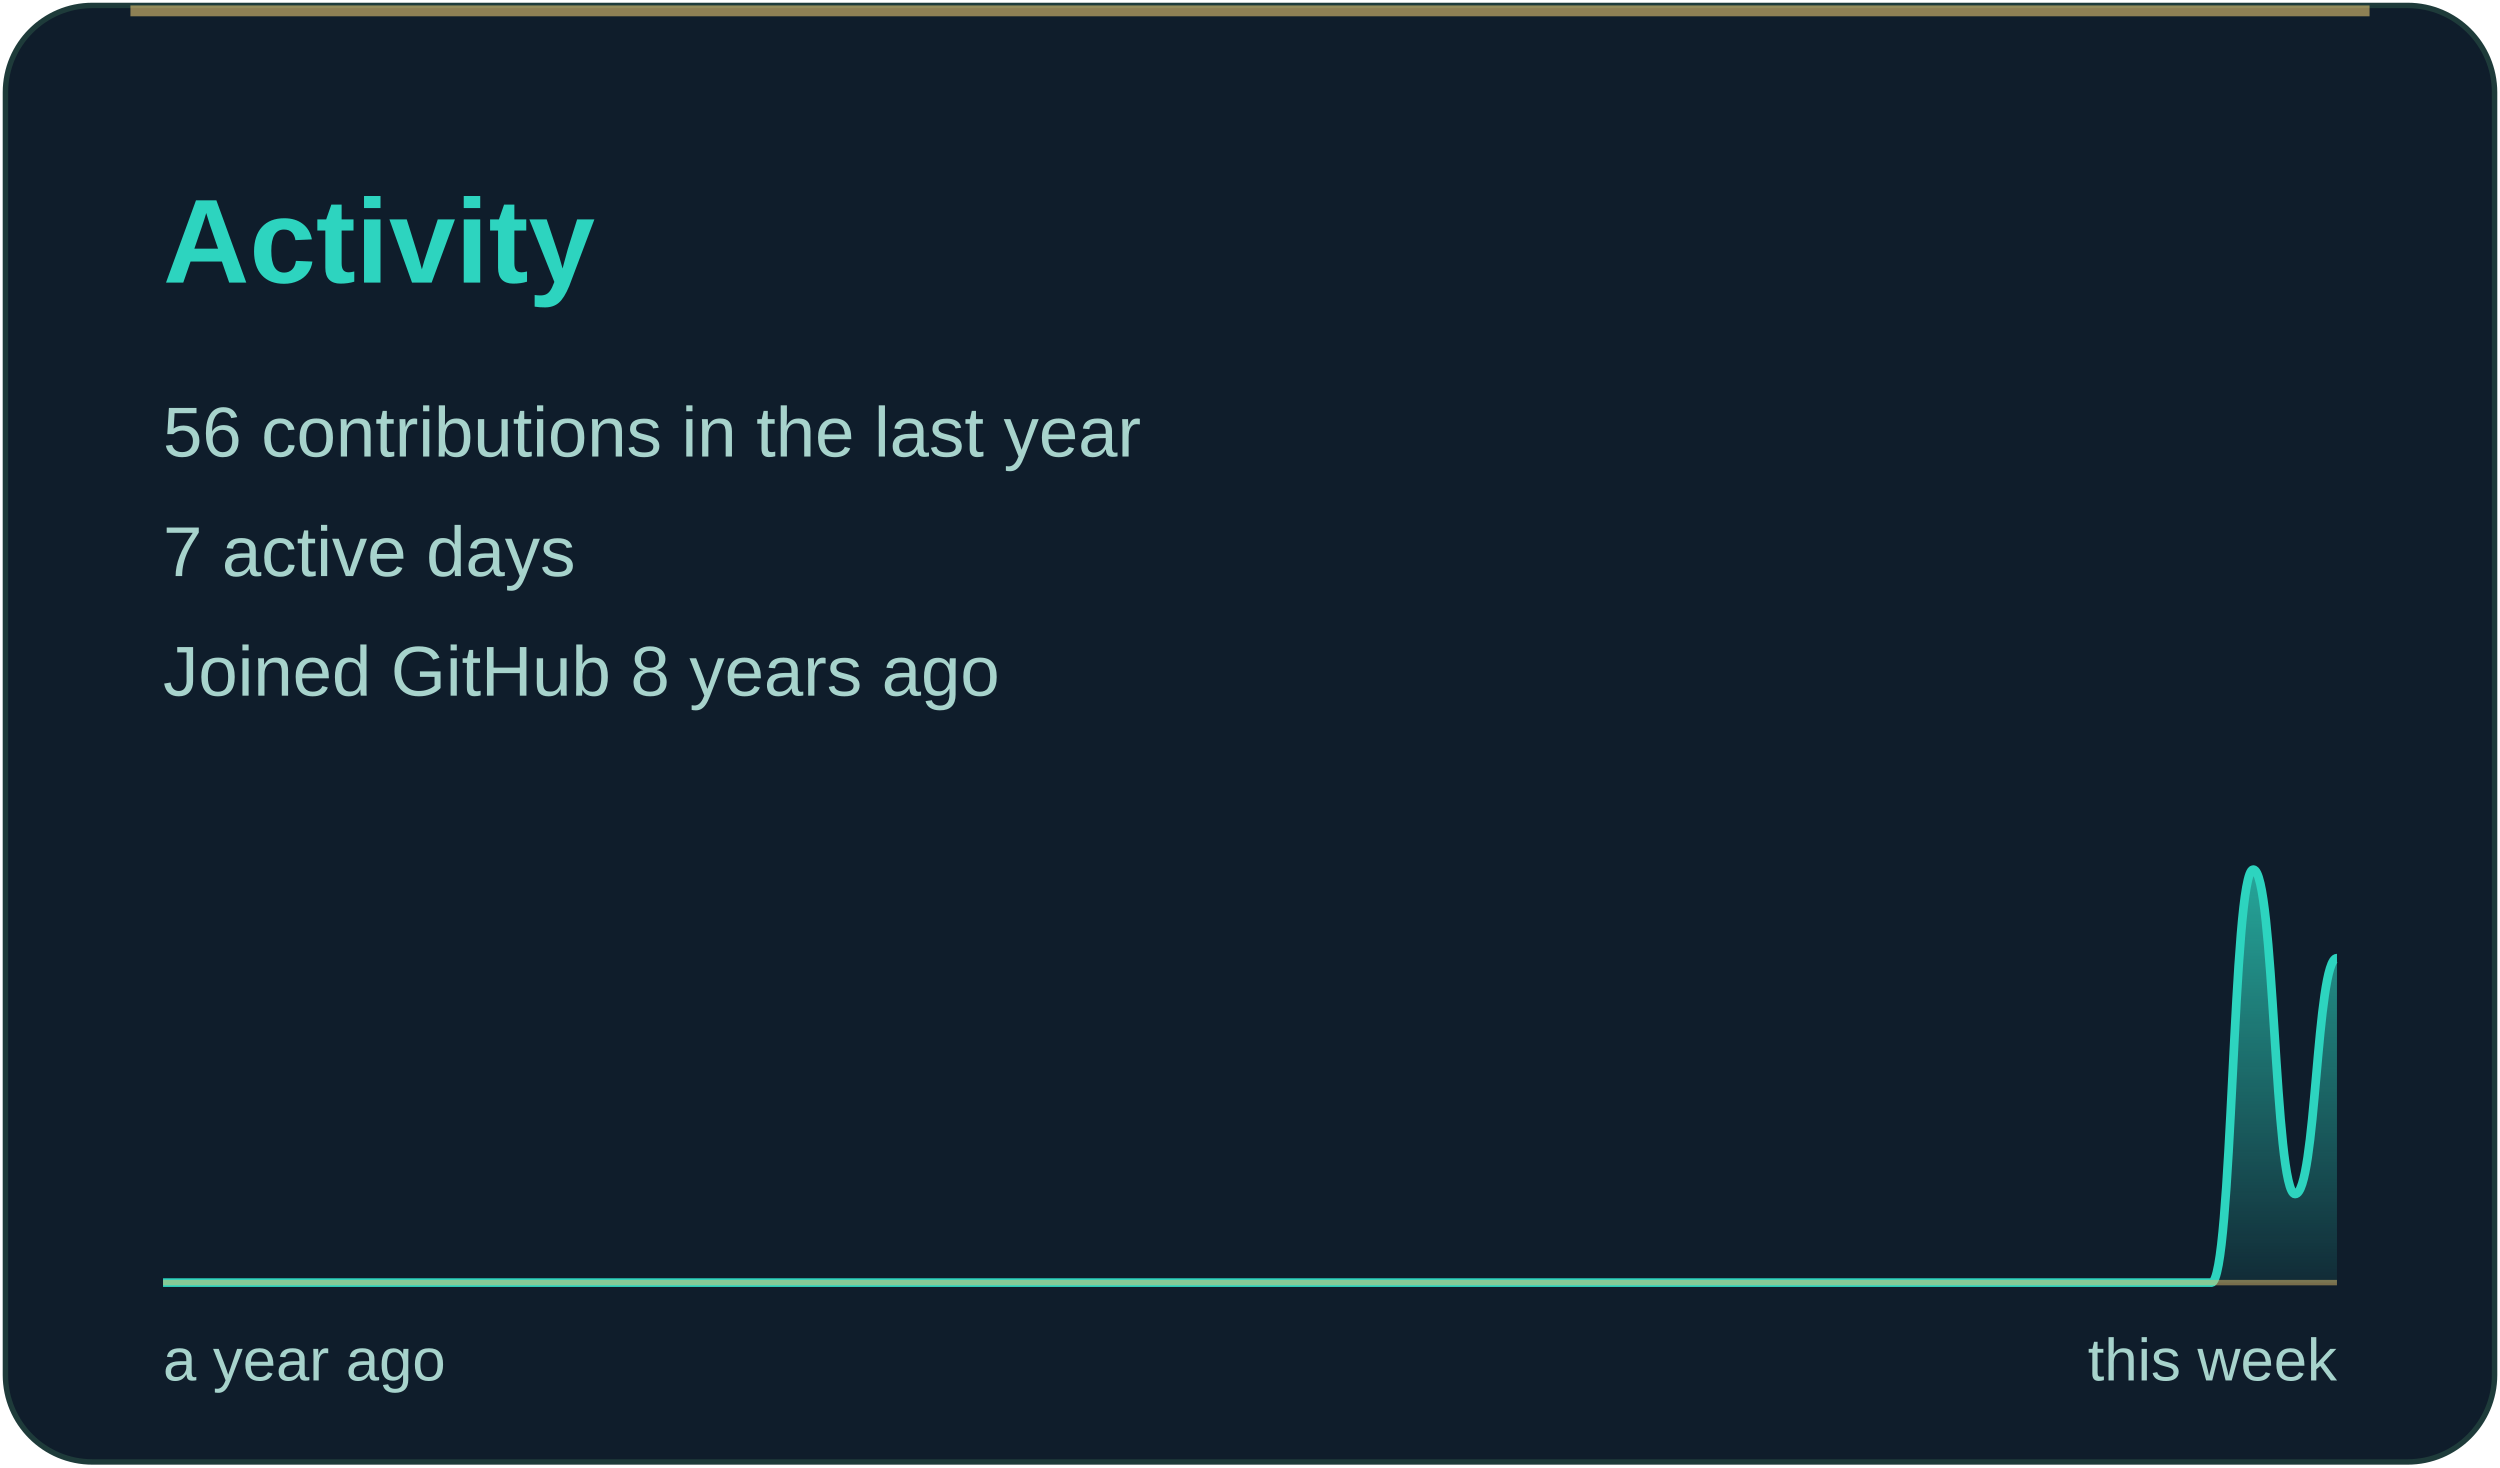
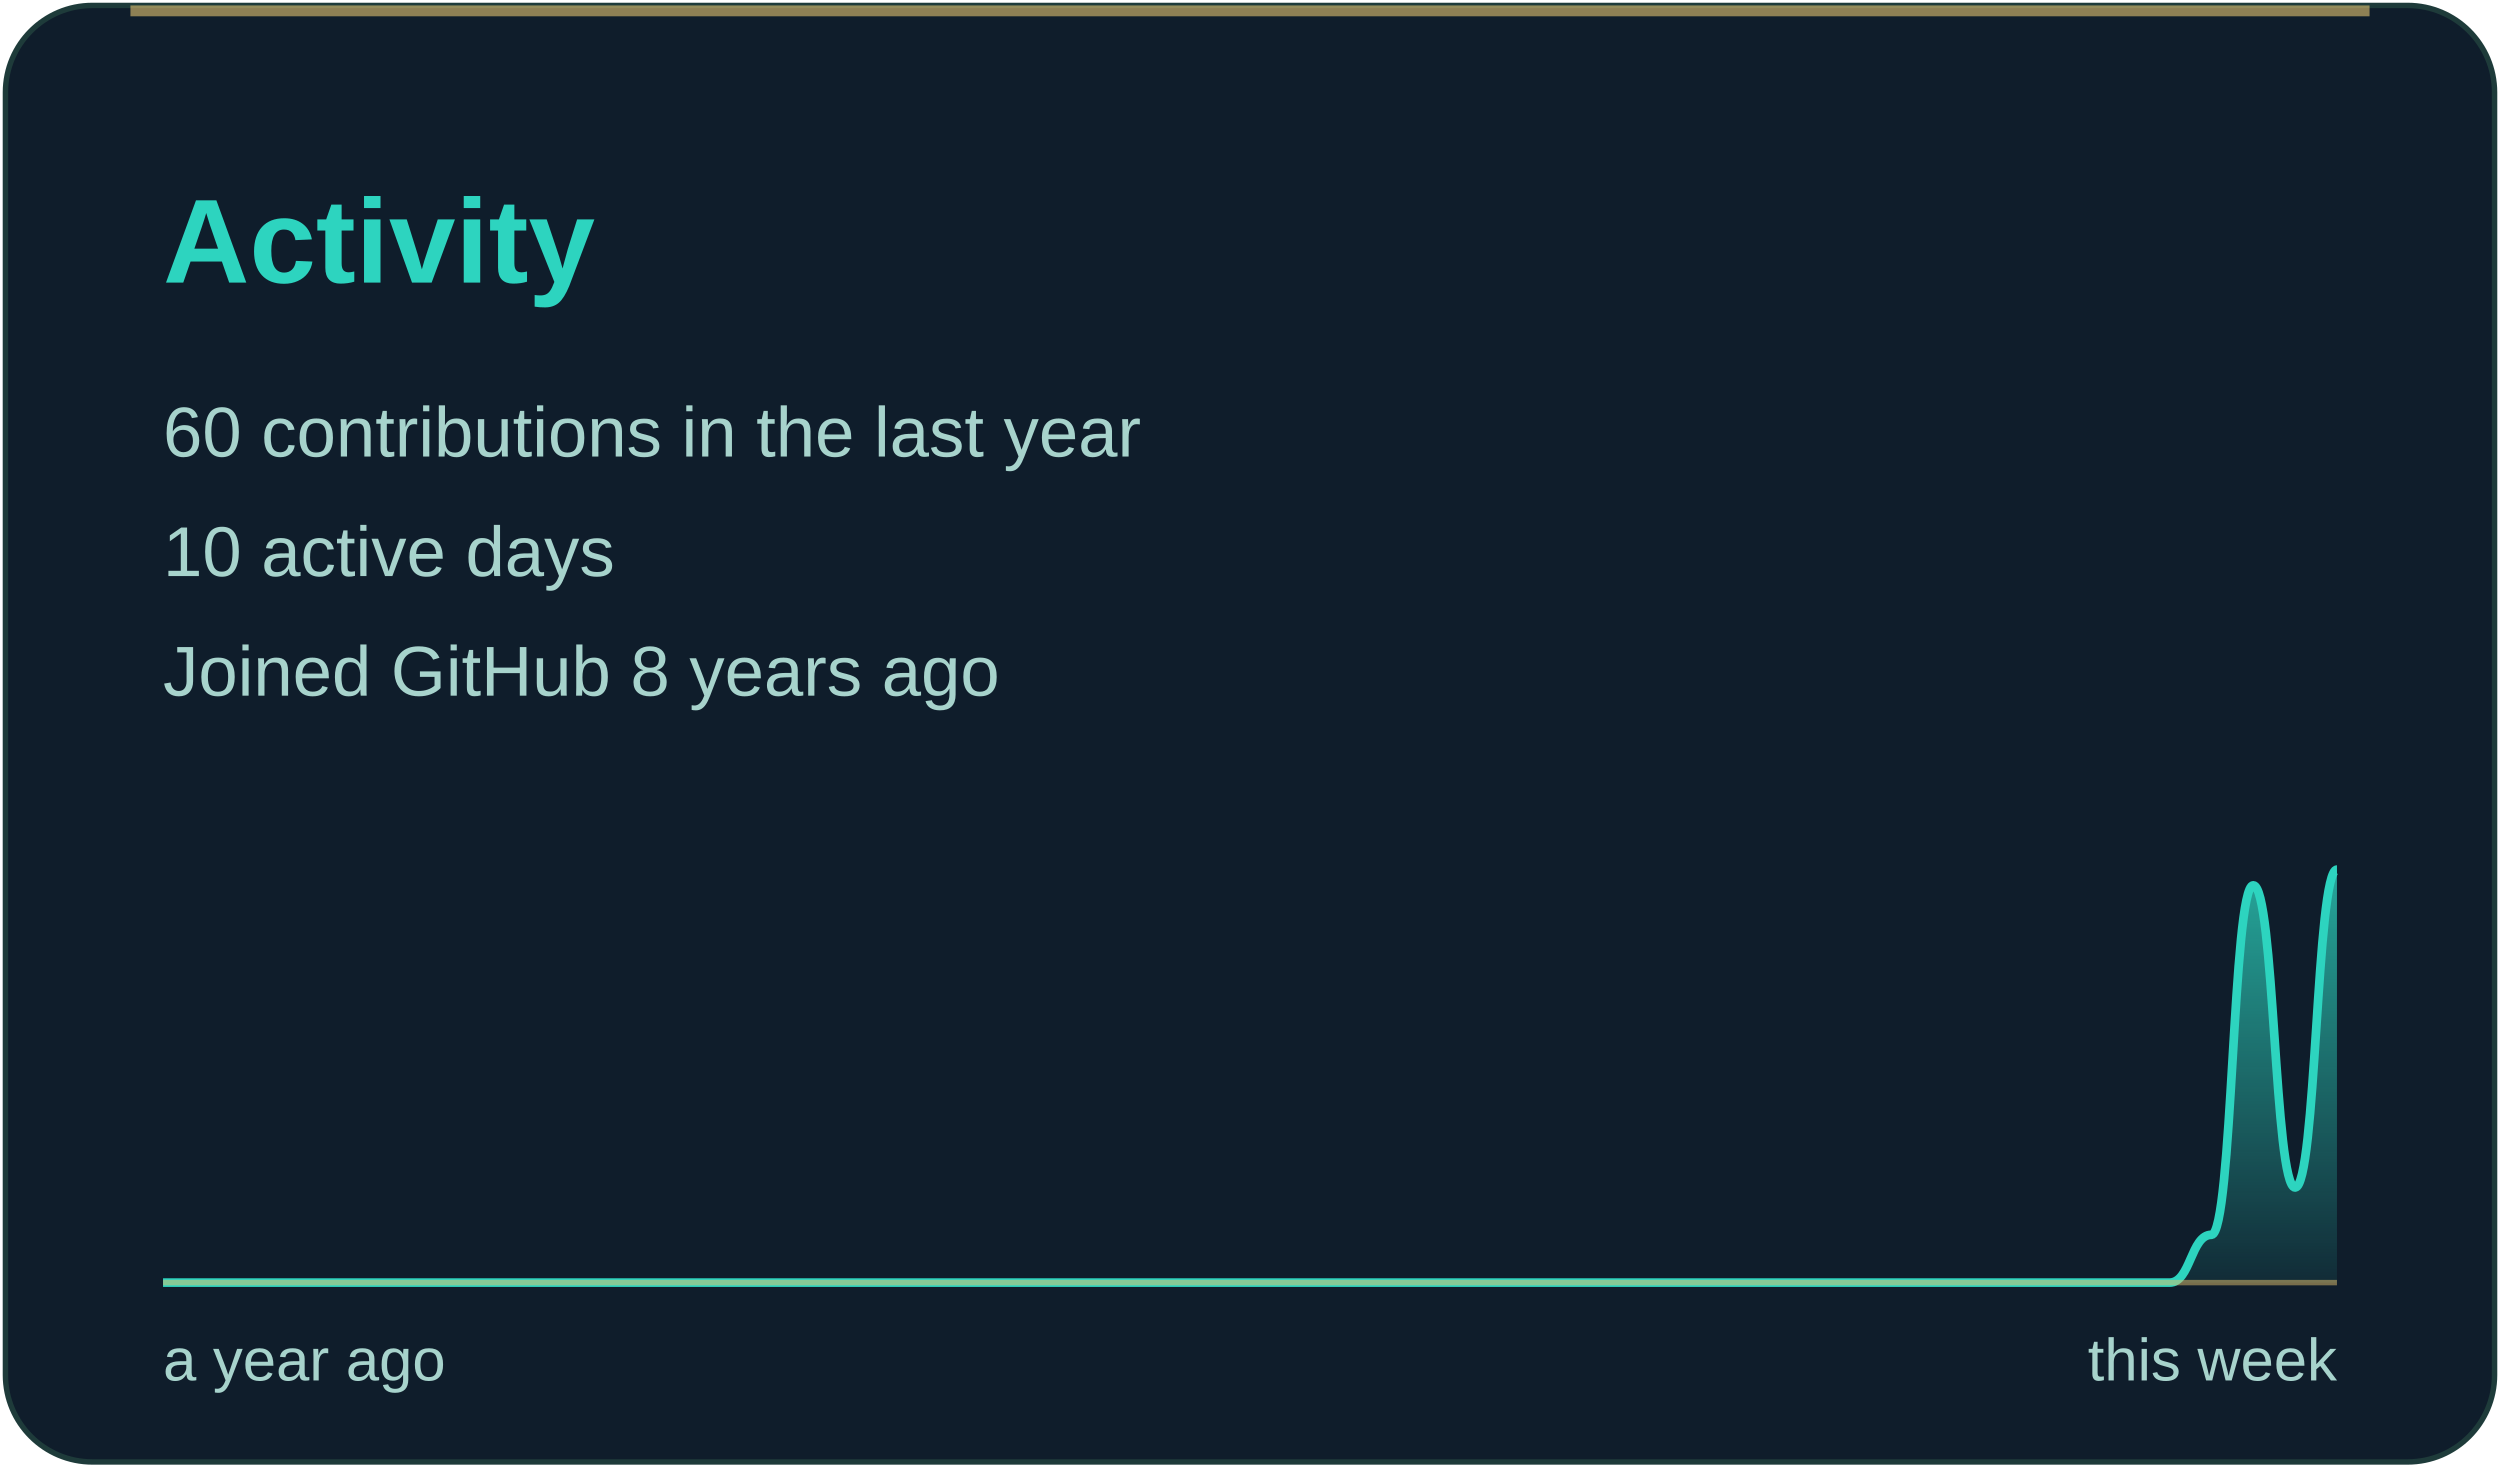
<svg xmlns="http://www.w3.org/2000/svg" viewBox="0 0 460 270" width="460" height="270" role="img" aria-label="Contributions in the last year">
  <rect x="1" y="1" width="458" height="268" rx="16" fill="#0f1d2b" stroke="#1e3b3a" />
  <rect x="24" y="1" width="412" height="2" fill="#e3c16f" opacity="0.6" />
  <text x="30" y="52" font-family="'Segoe UI', 'Helvetica Neue', Arial, sans-serif" font-size="22" font-weight="700" fill="#2dd4bf">Activity</text>
-   <text x="30" y="84" font-family="'Segoe UI', 'Helvetica Neue', Arial, sans-serif" font-size="13" fill="#a7d3cc">56 contributions in the last year</text>
-   <text x="30" y="106" font-family="'Segoe UI', 'Helvetica Neue', Arial, sans-serif" font-size="13" fill="#a7d3cc">7 active days</text>
+   <text x="30" y="84" font-family="'Segoe UI', 'Helvetica Neue', Arial, sans-serif" font-size="13" fill="#a7d3cc">60 contributions in the last year</text>
+   <text x="30" y="106" font-family="'Segoe UI', 'Helvetica Neue', Arial, sans-serif" font-size="13" fill="#a7d3cc">10 active days</text>
  <text x="30" y="128" font-family="'Segoe UI', 'Helvetica Neue', Arial, sans-serif" font-size="13" fill="#a7d3cc">Joined GitHub 8 years ago</text>
  <defs>
    <linearGradient id="area" x1="0" y1="0" x2="0" y2="1">
      <stop offset="0" stop-color="#2dd4bf" stop-opacity="0.75" />
      <stop offset="1" stop-color="#2dd4bf" stop-opacity="0.08" />
    </linearGradient>
  </defs>
-   <path d="M 30.0 236.0 C 33.8 236.0, 33.8 236.0, 37.7 236.0 C 41.5 236.0, 41.5 236.0, 45.4 236.0 C 49.2 236.0, 49.2 236.0, 53.1 236.0 C 56.9 236.0, 56.9 236.0, 60.8 236.0 C 64.6 236.0, 64.6 236.0, 68.5 236.0 C 72.3 236.0, 72.3 236.0, 76.2 236.0 C 80.0 236.0, 80.0 236.0, 83.8 236.0 C 87.7 236.0, 87.7 236.0, 91.5 236.0 C 95.4 236.0, 95.4 236.0, 99.2 236.0 C 103.1 236.0, 103.1 236.0, 106.9 236.0 C 110.8 236.0, 110.8 236.0, 114.6 236.0 C 118.5 236.0, 118.5 236.0, 122.3 236.0 C 126.2 236.0, 126.2 236.0, 130.0 236.0 C 133.8 236.0, 133.8 236.0, 137.7 236.0 C 141.5 236.0, 141.5 236.0, 145.4 236.0 C 149.2 236.0, 149.2 236.0, 153.1 236.0 C 156.9 236.0, 156.9 236.0, 160.8 236.0 C 164.6 236.0, 164.6 236.0, 168.5 236.0 C 172.3 236.0, 172.3 236.0, 176.2 236.0 C 180.0 236.0, 180.0 236.0, 183.8 236.0 C 187.7 236.0, 187.7 236.0, 191.5 236.0 C 195.4 236.0, 195.4 236.0, 199.2 236.0 C 203.1 236.0, 203.1 236.0, 206.9 236.0 C 210.8 236.0, 210.8 236.0, 214.6 236.0 C 218.5 236.0, 218.5 236.0, 222.3 236.0 C 226.2 236.0, 226.2 236.0, 230.0 236.0 C 233.8 236.0, 233.8 236.0, 237.7 236.0 C 241.5 236.0, 241.5 236.0, 245.4 236.0 C 249.2 236.0, 249.2 236.0, 253.1 236.0 C 256.9 236.0, 256.9 236.0, 260.8 236.0 C 264.6 236.0, 264.6 236.0, 268.5 236.0 C 272.3 236.0, 272.3 236.0, 276.2 236.0 C 280.0 236.0, 280.0 236.0, 283.8 236.0 C 287.7 236.0, 287.7 236.0, 291.5 236.0 C 295.4 236.0, 295.4 236.0, 299.2 236.0 C 303.1 236.0, 303.1 236.0, 306.9 236.0 C 310.8 236.0, 310.8 236.0, 314.6 236.0 C 318.5 236.0, 318.5 236.0, 322.3 236.0 C 326.2 236.0, 326.2 236.0, 330.0 236.0 C 333.8 236.0, 333.8 236.0, 337.7 236.0 C 341.5 236.0, 341.5 236.0, 345.4 236.0 C 349.2 236.0, 349.2 236.0, 353.1 236.0 C 356.9 236.0, 356.9 236.0, 360.8 236.0 C 364.6 236.0, 364.6 236.0, 368.5 236.0 C 372.3 236.0, 372.3 236.0, 376.2 236.0 C 380.0 236.0, 380.0 236.0, 383.8 236.0 C 387.7 236.0, 387.7 236.0, 391.5 236.0 C 395.4 236.0, 395.4 236.0, 399.2 236.0 C 403.1 236.0, 403.1 236.0, 406.9 236.0 C 410.8 236.0, 410.8 160.0, 414.6 160.0 C 418.5 160.0, 418.5 219.7, 422.3 219.7 C 426.2 219.7, 426.2 176.3, 430.0 176.3 L 430 236 L 30 236 Z" fill="url(#area)" />
-   <path d="M 30.0 236.0 C 33.8 236.0, 33.8 236.0, 37.7 236.0 C 41.5 236.0, 41.5 236.0, 45.4 236.0 C 49.2 236.0, 49.2 236.0, 53.1 236.0 C 56.9 236.0, 56.9 236.0, 60.8 236.0 C 64.6 236.0, 64.6 236.0, 68.5 236.0 C 72.3 236.0, 72.3 236.0, 76.2 236.0 C 80.0 236.0, 80.0 236.0, 83.8 236.0 C 87.7 236.0, 87.7 236.0, 91.5 236.0 C 95.4 236.0, 95.4 236.0, 99.2 236.0 C 103.1 236.0, 103.1 236.0, 106.9 236.0 C 110.8 236.0, 110.8 236.0, 114.6 236.0 C 118.5 236.0, 118.5 236.0, 122.3 236.0 C 126.2 236.0, 126.2 236.0, 130.0 236.0 C 133.8 236.0, 133.8 236.0, 137.7 236.0 C 141.5 236.0, 141.5 236.0, 145.4 236.0 C 149.2 236.0, 149.2 236.0, 153.1 236.0 C 156.9 236.0, 156.9 236.0, 160.8 236.0 C 164.6 236.0, 164.6 236.0, 168.5 236.0 C 172.3 236.0, 172.3 236.0, 176.2 236.0 C 180.0 236.0, 180.0 236.0, 183.8 236.0 C 187.7 236.0, 187.7 236.0, 191.5 236.0 C 195.4 236.0, 195.4 236.0, 199.2 236.0 C 203.1 236.0, 203.1 236.0, 206.9 236.0 C 210.8 236.0, 210.8 236.0, 214.6 236.0 C 218.5 236.0, 218.5 236.0, 222.3 236.0 C 226.2 236.0, 226.2 236.0, 230.0 236.0 C 233.8 236.0, 233.8 236.0, 237.7 236.0 C 241.5 236.0, 241.5 236.0, 245.4 236.0 C 249.2 236.0, 249.2 236.0, 253.1 236.0 C 256.9 236.0, 256.9 236.0, 260.8 236.0 C 264.6 236.0, 264.6 236.0, 268.5 236.0 C 272.3 236.0, 272.3 236.0, 276.2 236.0 C 280.0 236.0, 280.0 236.0, 283.8 236.0 C 287.7 236.0, 287.7 236.0, 291.5 236.0 C 295.4 236.0, 295.4 236.0, 299.2 236.0 C 303.1 236.0, 303.1 236.0, 306.9 236.0 C 310.8 236.0, 310.8 236.0, 314.6 236.0 C 318.5 236.0, 318.5 236.0, 322.3 236.0 C 326.2 236.0, 326.2 236.0, 330.0 236.0 C 333.8 236.0, 333.8 236.0, 337.7 236.0 C 341.5 236.0, 341.5 236.0, 345.4 236.0 C 349.2 236.0, 349.2 236.0, 353.1 236.0 C 356.9 236.0, 356.9 236.0, 360.8 236.0 C 364.6 236.0, 364.6 236.0, 368.5 236.0 C 372.3 236.0, 372.3 236.0, 376.2 236.0 C 380.0 236.0, 380.0 236.0, 383.8 236.0 C 387.7 236.0, 387.7 236.0, 391.5 236.0 C 395.4 236.0, 395.4 236.0, 399.2 236.0 C 403.1 236.0, 403.1 236.0, 406.9 236.0 C 410.8 236.0, 410.8 160.0, 414.6 160.0 C 418.5 160.0, 418.5 219.7, 422.3 219.7 C 426.2 219.7, 426.2 176.3, 430.0 176.3" fill="none" stroke="#2dd4bf" stroke-width="1.6" />
+   <path d="M 30.0 236.0 C 33.8 236.0, 33.8 236.0, 37.7 236.0 C 41.5 236.0, 41.5 236.0, 45.4 236.0 C 49.2 236.0, 49.2 236.0, 53.1 236.0 C 56.9 236.0, 56.9 236.0, 60.8 236.0 C 64.6 236.0, 64.6 236.0, 68.5 236.0 C 72.3 236.0, 72.3 236.0, 76.2 236.0 C 80.0 236.0, 80.0 236.0, 83.8 236.0 C 87.7 236.0, 87.7 236.0, 91.5 236.0 C 95.4 236.0, 95.4 236.0, 99.2 236.0 C 103.1 236.0, 103.1 236.0, 106.9 236.0 C 110.8 236.0, 110.8 236.0, 114.6 236.0 C 118.5 236.0, 118.5 236.0, 122.3 236.0 C 126.2 236.0, 126.2 236.0, 130.0 236.0 C 133.8 236.0, 133.8 236.0, 137.7 236.0 C 141.5 236.0, 141.5 236.0, 145.4 236.0 C 149.2 236.0, 149.2 236.0, 153.1 236.0 C 156.9 236.0, 156.9 236.0, 160.8 236.0 C 164.6 236.0, 164.6 236.0, 168.5 236.0 C 172.3 236.0, 172.3 236.0, 176.2 236.0 C 180.0 236.0, 180.0 236.0, 183.8 236.0 C 187.7 236.0, 187.7 236.0, 191.5 236.0 C 195.4 236.0, 195.4 236.0, 199.2 236.0 C 203.1 236.0, 203.1 236.0, 206.9 236.0 C 210.8 236.0, 210.8 236.0, 214.6 236.0 C 218.5 236.0, 218.5 236.0, 222.3 236.0 C 226.2 236.0, 226.2 236.0, 230.0 236.0 C 233.8 236.0, 233.8 236.0, 237.7 236.0 C 241.5 236.0, 241.5 236.0, 245.4 236.0 C 249.2 236.0, 249.2 236.0, 253.1 236.0 C 256.9 236.0, 256.9 236.0, 260.8 236.0 C 264.6 236.0, 264.6 236.0, 268.5 236.0 C 272.3 236.0, 272.3 236.0, 276.2 236.0 C 280.0 236.0, 280.0 236.0, 283.8 236.0 C 287.7 236.0, 287.7 236.0, 291.5 236.0 C 295.4 236.0, 295.4 236.0, 299.2 236.0 C 303.1 236.0, 303.1 236.0, 306.9 236.0 C 310.8 236.0, 310.8 236.0, 314.6 236.0 C 318.5 236.0, 318.5 236.0, 322.3 236.0 C 326.2 236.0, 326.2 236.0, 330.0 236.0 C 333.8 236.0, 333.8 236.0, 337.7 236.0 C 341.5 236.0, 341.5 236.0, 345.4 236.0 C 349.2 236.0, 349.2 236.0, 353.1 236.0 C 356.9 236.0, 356.9 236.0, 360.8 236.0 C 364.6 236.0, 364.6 236.0, 368.5 236.0 C 372.3 236.0, 372.3 236.0, 376.2 236.0 C 380.0 236.0, 380.0 236.0, 383.8 236.0 C 387.7 236.0, 387.7 236.0, 391.5 236.0 C 395.4 236.0, 395.4 236.0, 399.2 236.0 C 403.1 236.0, 403.1 227.2, 406.9 227.2 C 410.8 227.2, 410.8 162.9, 414.6 162.9 C 418.5 162.9, 418.5 218.5, 422.3 218.5 C 426.2 218.5, 426.2 160.0, 430.0 160.0 L 430 236 L 30 236 Z" fill="url(#area)" />
+   <path d="M 30.0 236.0 C 33.8 236.0, 33.8 236.0, 37.7 236.0 C 41.5 236.0, 41.5 236.0, 45.4 236.0 C 49.2 236.0, 49.2 236.0, 53.1 236.0 C 56.9 236.0, 56.9 236.0, 60.8 236.0 C 64.6 236.0, 64.6 236.0, 68.5 236.0 C 72.3 236.0, 72.3 236.0, 76.2 236.0 C 80.0 236.0, 80.0 236.0, 83.8 236.0 C 87.7 236.0, 87.7 236.0, 91.5 236.0 C 95.4 236.0, 95.4 236.0, 99.2 236.0 C 103.1 236.0, 103.1 236.0, 106.9 236.0 C 110.8 236.0, 110.8 236.0, 114.6 236.0 C 118.5 236.0, 118.5 236.0, 122.3 236.0 C 126.2 236.0, 126.2 236.0, 130.0 236.0 C 133.8 236.0, 133.8 236.0, 137.7 236.0 C 141.5 236.0, 141.5 236.0, 145.4 236.0 C 149.2 236.0, 149.2 236.0, 153.1 236.0 C 156.9 236.0, 156.9 236.0, 160.8 236.0 C 164.6 236.0, 164.6 236.0, 168.5 236.0 C 172.3 236.0, 172.3 236.0, 176.2 236.0 C 180.0 236.0, 180.0 236.0, 183.8 236.0 C 187.7 236.0, 187.7 236.0, 191.5 236.0 C 195.4 236.0, 195.4 236.0, 199.2 236.0 C 203.1 236.0, 203.1 236.0, 206.9 236.0 C 210.8 236.0, 210.8 236.0, 214.6 236.0 C 218.5 236.0, 218.5 236.0, 222.3 236.0 C 226.2 236.0, 226.2 236.0, 230.0 236.0 C 233.8 236.0, 233.8 236.0, 237.7 236.0 C 241.5 236.0, 241.5 236.0, 245.4 236.0 C 249.2 236.0, 249.2 236.0, 253.1 236.0 C 256.9 236.0, 256.9 236.0, 260.8 236.0 C 264.6 236.0, 264.6 236.0, 268.5 236.0 C 272.3 236.0, 272.3 236.0, 276.2 236.0 C 280.0 236.0, 280.0 236.0, 283.8 236.0 C 287.7 236.0, 287.7 236.0, 291.5 236.0 C 295.4 236.0, 295.4 236.0, 299.2 236.0 C 303.1 236.0, 303.1 236.0, 306.9 236.0 C 310.8 236.0, 310.8 236.0, 314.6 236.0 C 318.5 236.0, 318.5 236.0, 322.3 236.0 C 326.2 236.0, 326.2 236.0, 330.0 236.0 C 333.8 236.0, 333.8 236.0, 337.7 236.0 C 341.5 236.0, 341.5 236.0, 345.4 236.0 C 349.2 236.0, 349.2 236.0, 353.1 236.0 C 356.9 236.0, 356.9 236.0, 360.8 236.0 C 364.6 236.0, 364.6 236.0, 368.5 236.0 C 372.3 236.0, 372.3 236.0, 376.2 236.0 C 380.0 236.0, 380.0 236.0, 383.8 236.0 C 387.7 236.0, 387.7 236.0, 391.5 236.0 C 395.4 236.0, 395.4 236.0, 399.2 236.0 C 403.1 236.0, 403.1 227.2, 406.9 227.2 C 410.8 227.2, 410.8 162.9, 414.6 162.9 C 418.5 162.9, 418.5 218.5, 422.3 218.5 C 426.2 218.5, 426.2 160.0, 430.0 160.0" fill="none" stroke="#2dd4bf" stroke-width="1.6" />
  <line x1="30" y1="236" x2="430" y2="236" stroke="#e3c16f" stroke-opacity="0.5" />
  <text x="30" y="254" font-family="'Segoe UI', 'Helvetica Neue', Arial, sans-serif" font-size="11" fill="#a7d3cc">a year ago</text>
  <text x="430" y="254" text-anchor="end" font-family="'Segoe UI', 'Helvetica Neue', Arial, sans-serif" font-size="11" fill="#a7d3cc">this week</text>
</svg>
